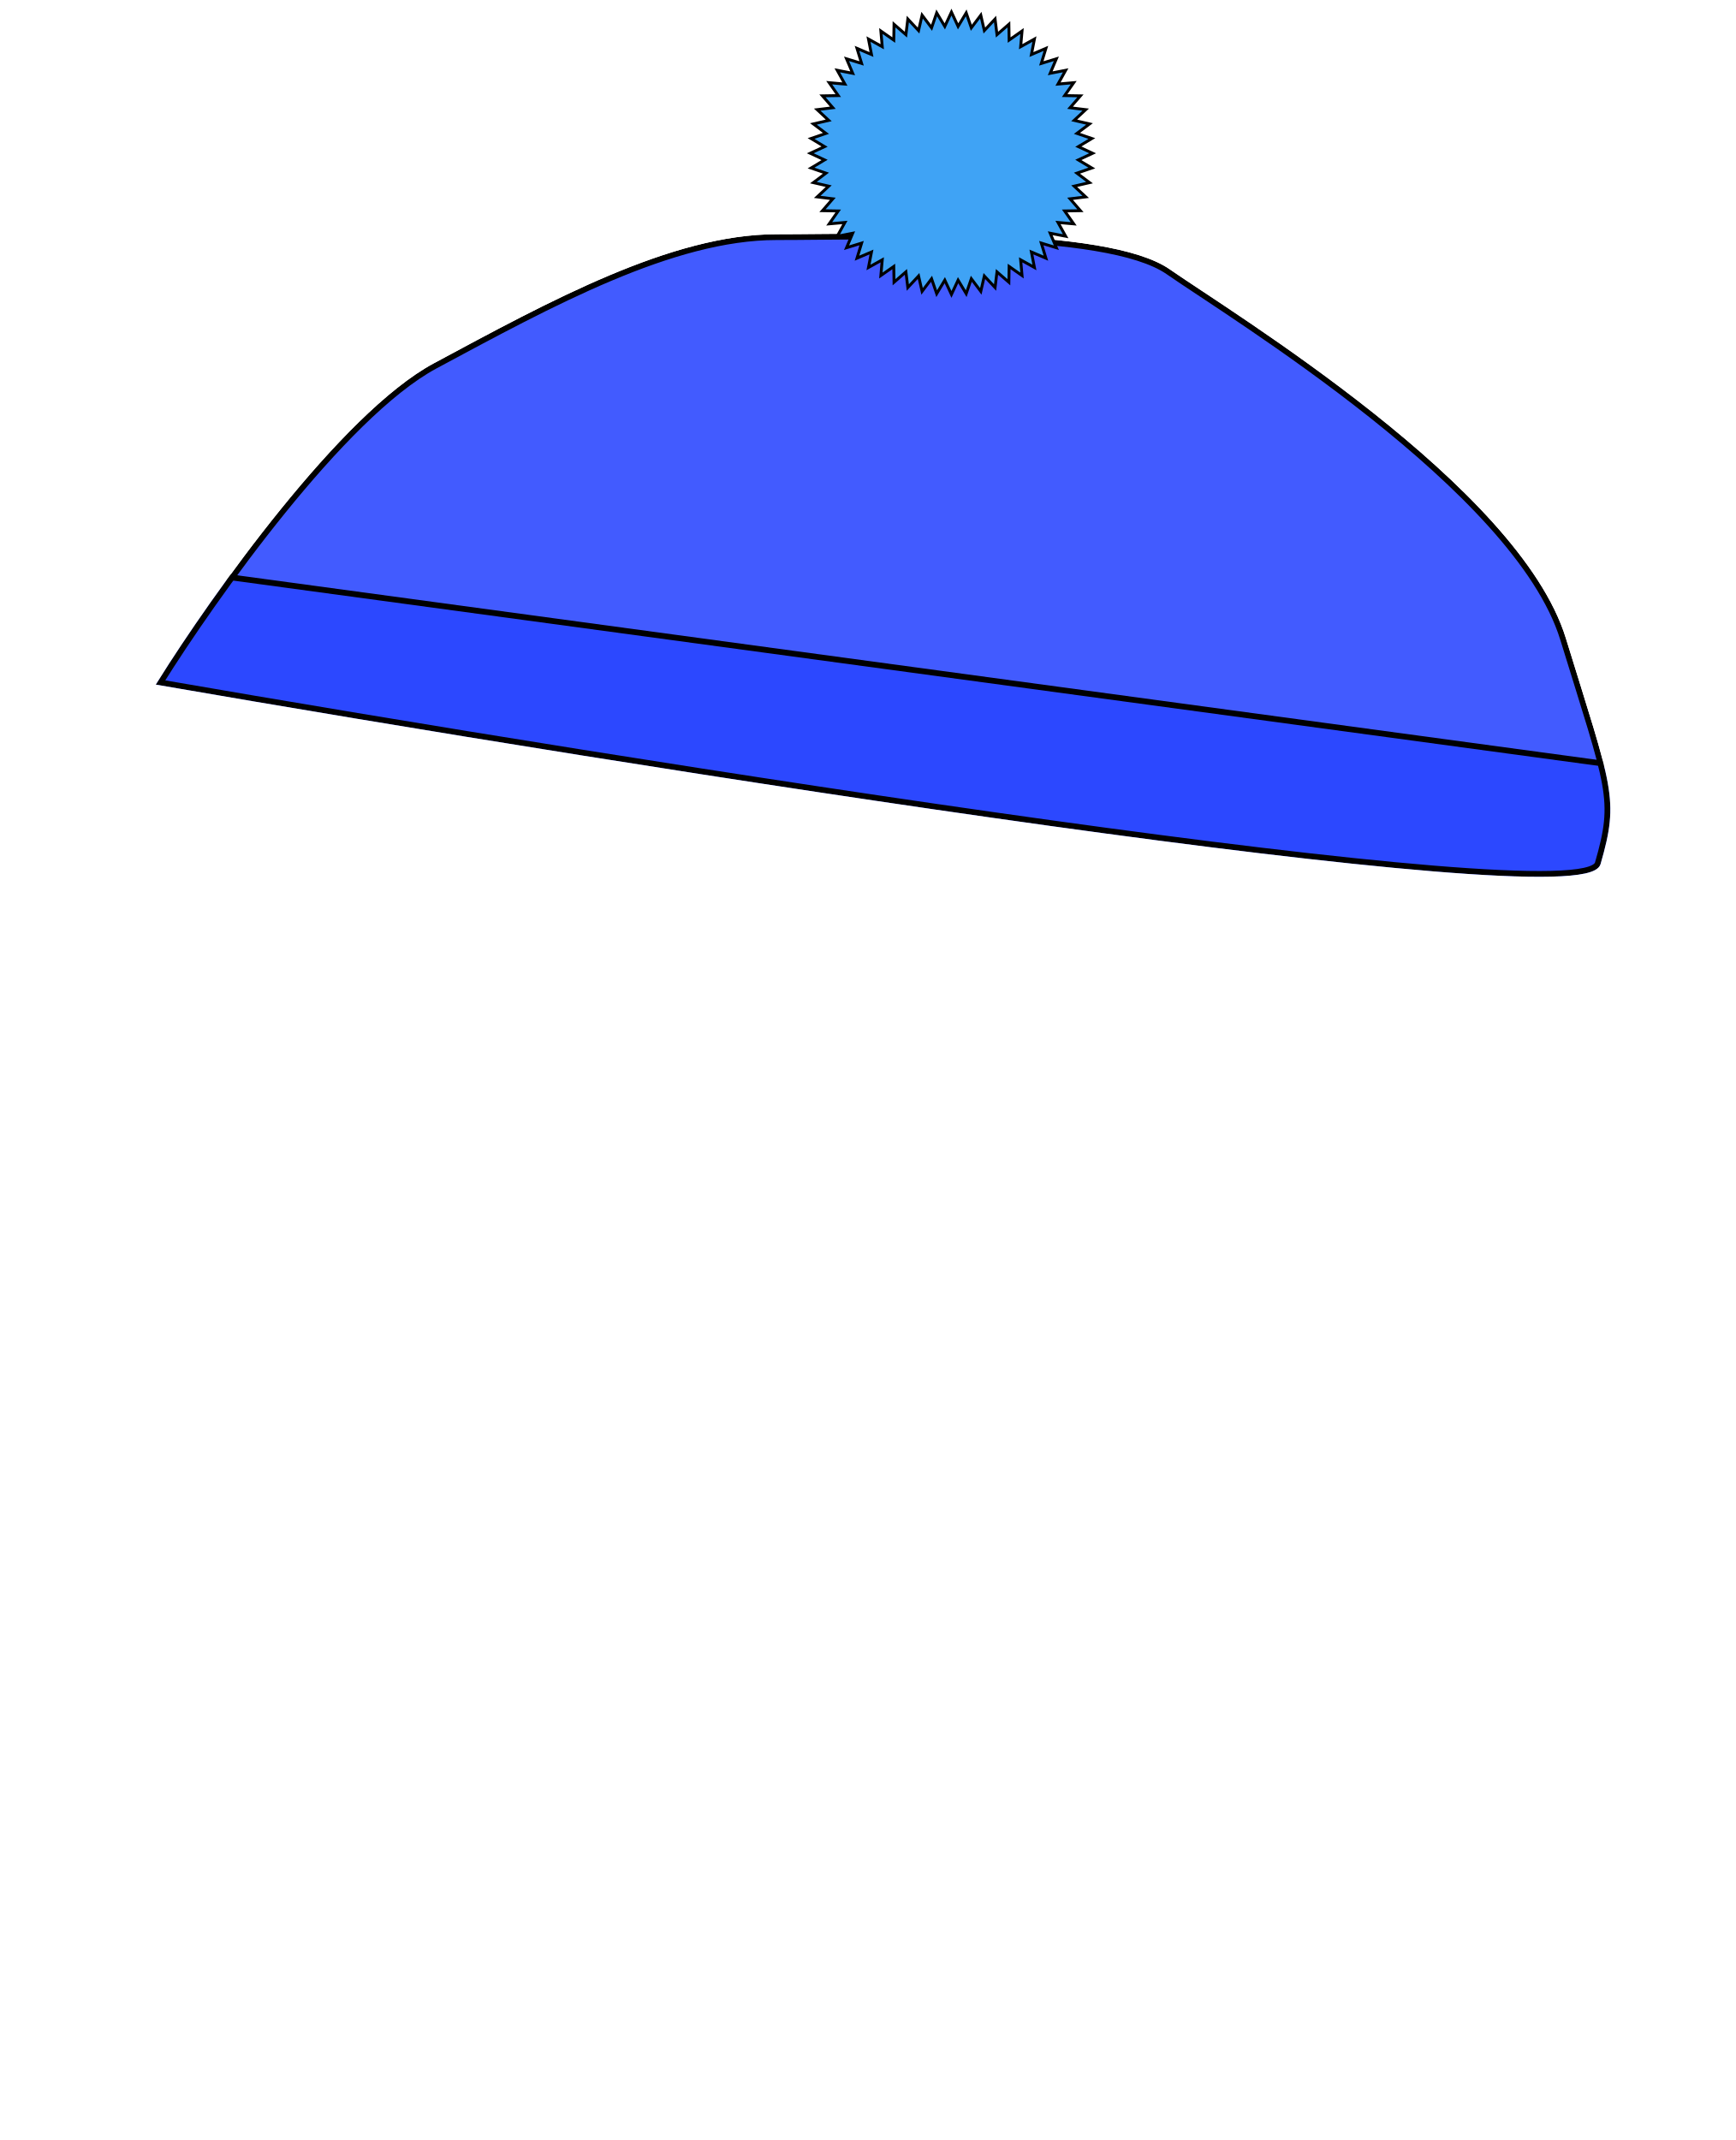
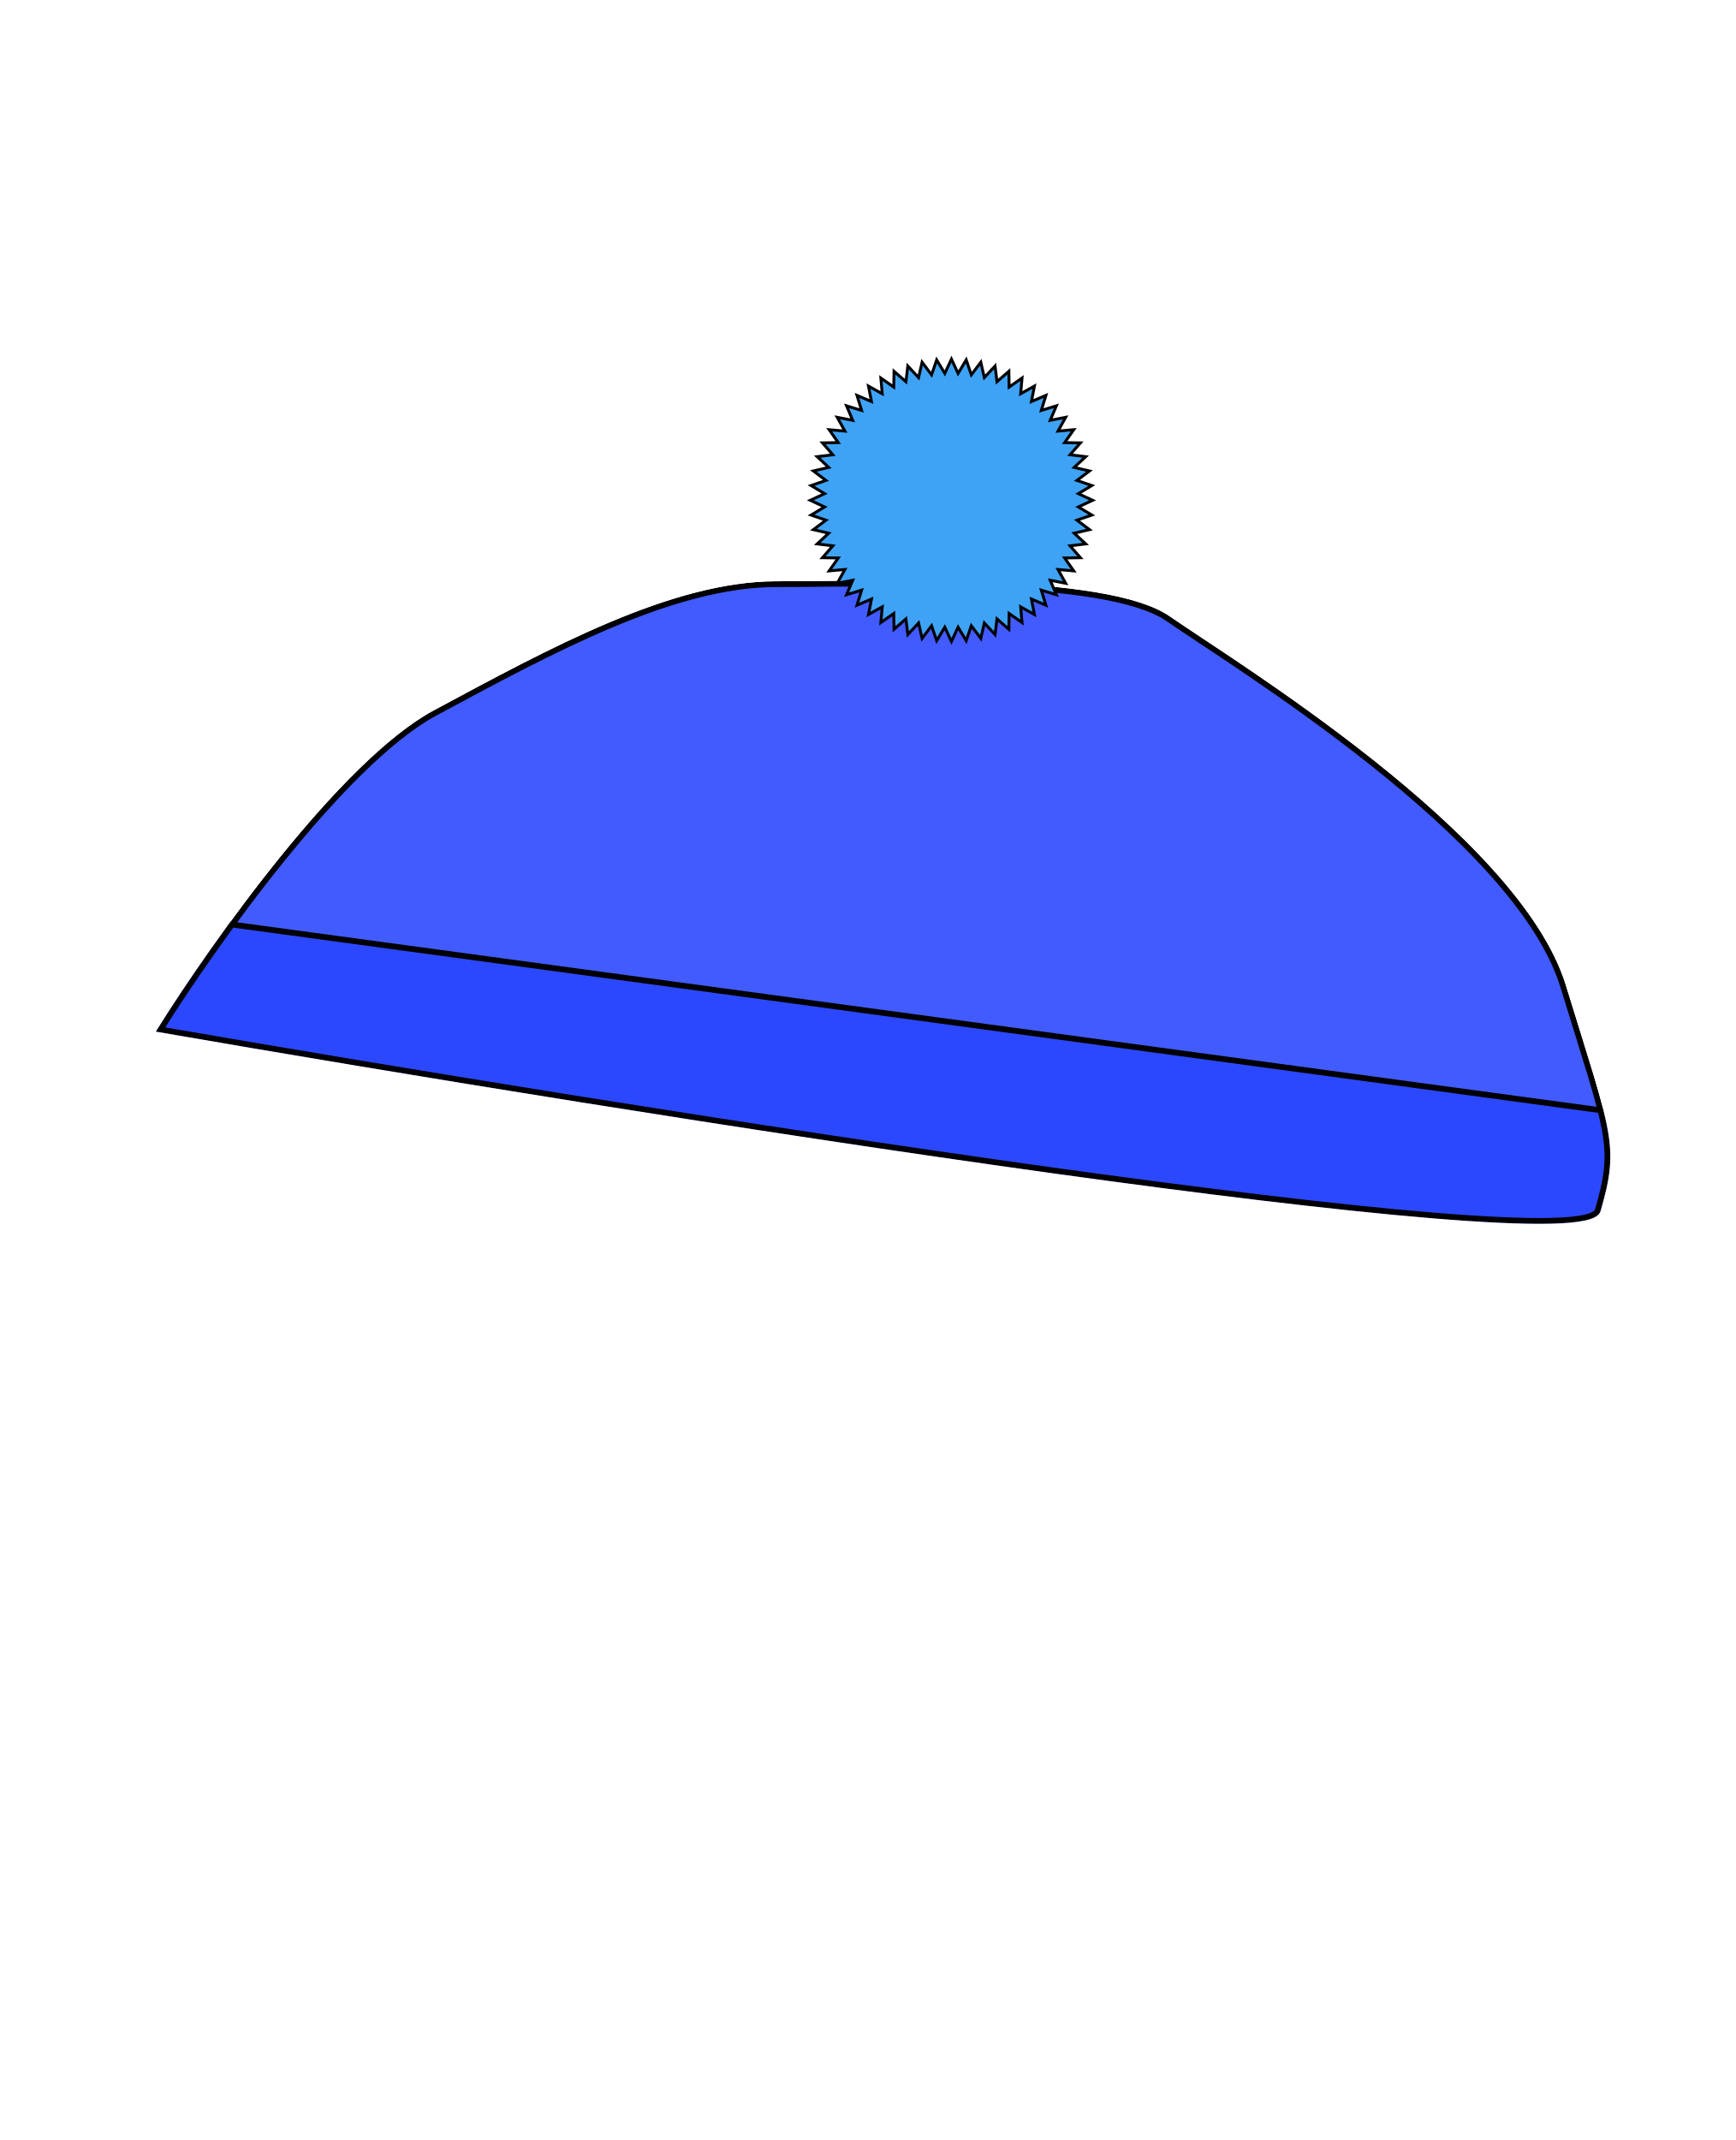
<svg xmlns="http://www.w3.org/2000/svg" width="600" height="740" viewBox="0 0 600 740" fill="none">
-   <mask id="mask0_37_267" style="mask-type:alpha" maskUnits="userSpaceOnUse" x="53" y="80" width="504" height="224">
-     <path d="M150.5 126.5C118.5 143.7 73.833 206.667 55.5 236C219 264.333 547.3 316.5 552.5 298.5C559 276 556.5 273 540.5 221C524.5 169 425.5 109 404 94C382.5 79 304.5 82 268.5 82C232.5 82 190.5 105 150.5 126.5Z" fill="#D9D9D9" stroke="black" stroke-width="2" />
+   <mask id="mask0_37_267" style="mask-type:alpha" maskUnits="userSpaceOnUse" x="53" y="200" width="504" height="224">
+     <path d="M150.5 246.5C118.5 263.7 73.833 326.667 55.5 356C219 384.333 547.3 436.5 552.5 418.5C559 396 556.5 393 540.5 341C524.5 289 425.5 229 404 214C382.5 199 304.5 202 268.5 202C232.5 202 190.5 225 150.5 246.5Z" fill="#D9D9D9" stroke="black" stroke-width="2" />
  </mask>
  <g mask="url(#mask0_37_267)">
-     <path d="M150.5 126.5C118.5 143.7 73.833 206.667 55.5 236C219 264.333 547.3 316.5 552.5 298.5C559 276 556.5 273 540.5 221C524.5 169 425.5 109 404 94C382.5 79 304.5 82 268.5 82C232.5 82 190.5 105 150.5 126.5Z" fill="#425BFF" />
-     <rect x="31.783" y="193.125" width="547.455" height="109" transform="rotate(7.72828 31.7832 193.125)" fill="#2C48FF" stroke="black" stroke-width="2" />
-     <path d="M150.5 126.5C118.5 143.7 73.833 206.667 55.5 236C219 264.333 547.3 316.5 552.5 298.5C559 276 556.5 273 540.5 221C524.5 169 425.5 109 404 94C382.5 79 304.5 82 268.5 82C232.5 82 190.5 105 150.5 126.5Z" stroke="black" stroke-width="2" />
+     <path d="M150.5 246.5C118.5 263.7 73.833 326.667 55.5 356C219 384.333 547.3 436.5 552.5 418.5C559 396 556.5 393 540.5 341C524.5 289 425.5 229 404 214C382.5 199 304.5 202 268.5 202C232.5 202 190.5 225 150.5 246.5Z" fill="#425BFF" />
+     <rect x="31.783" y="313.125" width="547.455" height="109" transform="rotate(7.72828 31.7832 313.125)" fill="#2C48FF" stroke="black" stroke-width="2" />
+     <path d="M150.5 246.5C118.5 263.7 73.833 326.667 55.5 356C219 384.333 547.3 436.5 552.5 418.5C559 396 556.5 393 540.5 341C524.5 289 425.5 229 404 214C382.5 199 304.5 202 268.5 202C232.5 202 190.5 225 150.5 246.5Z" stroke="black" stroke-width="2" />
  </g>
-   <path d="M330.901 8.272L331.299 9.127L331.784 8.318L334.103 4.452L335.566 8.717L335.873 9.607L336.439 8.854L339.148 5.252L340.159 9.646L340.371 10.563L341.013 9.874L344.084 6.574L344.63 11.05L344.744 11.984L345.455 11.366L348.854 8.405L348.93 12.913L348.945 13.855L349.717 13.315L353.407 10.725L353.011 15.216L352.928 16.154L353.752 15.697L357.692 13.508L356.829 17.933L356.648 18.857L357.516 18.488L361.663 16.723L360.342 21.033L360.065 21.935L360.967 21.658L365.276 20.336L363.512 24.484L363.143 25.352L364.067 25.171L368.491 24.307L366.303 28.248L365.846 29.072L366.784 28.989L371.274 28.592L368.686 32.283L368.145 33.055L369.087 33.07L373.594 33.145L370.634 36.545L370.016 37.256L370.95 37.37L375.425 37.915L372.126 40.987L371.437 41.629L372.354 41.841L376.747 42.851L373.146 45.56L372.393 46.127L373.283 46.434L377.547 47.897L373.682 50.216L372.873 50.701L373.728 51.099L377.814 53L373.728 54.901L372.873 55.299L373.682 55.784L377.547 58.102L373.283 59.566L372.393 59.873L373.146 60.44L376.747 63.148L372.354 64.159L371.437 64.371L372.126 65.013L375.425 68.084L370.95 68.63L370.016 68.744L370.634 69.455L373.594 72.855L369.087 72.93L368.145 72.945L368.686 73.717L371.274 77.407L366.784 77.011L365.846 76.928L366.303 77.752L368.491 81.692L364.067 80.829L363.143 80.648L363.512 81.516L365.276 85.663L360.967 84.342L360.065 84.065L360.342 84.967L361.663 89.276L357.516 87.512L356.648 87.143L356.829 88.067L357.692 92.491L353.752 90.303L352.928 89.846L353.011 90.784L353.407 95.274L349.717 92.686L348.945 92.144L348.93 93.087L348.854 97.594L345.455 94.634L344.744 94.016L344.63 94.95L344.084 99.425L341.013 96.126L340.371 95.436L340.159 96.355L339.148 100.747L336.439 97.145L335.873 96.393L335.566 97.283L334.103 101.547L331.784 97.682L331.299 96.873L330.901 97.728L329 101.814L327.099 97.728L326.701 96.873L326.216 97.682L323.896 101.547L322.434 97.283L322.127 96.393L321.561 97.145L318.851 100.747L317.841 96.355L317.629 95.436L316.987 96.126L313.915 99.425L313.37 94.95L313.256 94.016L312.545 94.634L309.145 97.594L309.07 93.087L309.055 92.144L308.283 92.686L304.592 95.274L304.989 90.784L305.072 89.846L304.248 90.303L300.307 92.491L301.171 88.067L301.352 87.143L300.484 87.512L296.336 89.276L297.658 84.967L297.935 84.065L297.033 84.342L292.723 85.663L294.488 81.516L294.857 80.648L293.933 80.829L289.508 81.692L291.697 77.752L292.154 76.928L291.216 77.011L286.725 77.407L289.314 73.717L289.855 72.945L288.913 72.93L284.405 72.855L287.366 69.455L287.984 68.744L287.05 68.63L282.574 68.084L285.874 65.013L286.563 64.371L285.646 64.159L281.252 63.148L284.854 60.44L285.607 59.873L284.717 59.566L280.452 58.102L284.318 55.784L285.127 55.299L284.272 54.901L280.185 53L284.272 51.099L285.127 50.701L284.318 50.216L280.452 47.897L284.717 46.434L285.607 46.127L284.854 45.56L281.252 42.851L285.646 41.841L286.563 41.629L285.874 40.987L282.574 37.915L287.05 37.37L287.984 37.256L287.366 36.545L284.405 33.145L288.913 33.07L289.855 33.055L289.314 32.283L286.725 28.592L291.216 28.989L292.154 29.072L291.697 28.248L289.508 24.307L293.933 25.171L294.857 25.352L294.488 24.484L292.723 20.336L297.033 21.658L297.935 21.935L297.658 21.033L296.336 16.723L300.484 18.488L301.352 18.857L301.171 17.933L300.307 13.508L304.248 15.697L305.072 16.154L304.989 15.216L304.592 10.725L308.283 13.315L309.055 13.855L309.07 12.913L309.145 8.405L312.545 11.366L313.256 11.984L313.37 11.05L313.915 6.574L316.987 9.874L317.629 10.563L317.841 9.646L318.851 5.252L321.561 8.854L322.127 9.607L322.434 8.717L323.896 4.452L326.216 8.318L326.701 9.127L327.099 8.272L329 4.185L330.901 8.272Z" fill="#3FA3F5" stroke="black" />
+   <path d="M330.901 128.272L331.299 129.127L331.784 128.318L334.103 124.452L335.566 128.717L335.873 129.607L336.439 128.854L339.148 125.252L340.159 129.646L340.371 130.563L341.013 129.874L344.084 126.574L344.63 131.05L344.744 131.984L345.455 131.366L348.854 128.405L348.93 132.913L348.945 133.855L349.717 133.314L353.407 130.725L353.011 135.216L352.928 136.154L353.752 135.697L357.692 133.508L356.829 137.933L356.648 138.857L357.516 138.488L361.663 136.723L360.342 141.033L360.065 141.935L360.967 141.658L365.276 140.336L363.512 144.484L363.143 145.352L364.067 145.171L368.491 144.307L366.303 148.248L365.846 149.072L366.784 148.989L371.274 148.592L368.686 152.283L368.145 153.055L369.087 153.07L373.594 153.145L370.634 156.545L370.016 157.256L370.95 157.37L375.425 157.915L372.126 160.987L371.437 161.629L372.354 161.841L376.747 162.851L373.146 165.561L372.393 166.127L373.283 166.434L377.547 167.896L373.682 170.216L372.873 170.701L373.728 171.099L377.814 173L373.728 174.901L372.873 175.299L373.682 175.784L377.547 178.103L373.283 179.566L372.393 179.873L373.146 180.439L376.747 183.148L372.354 184.159L371.437 184.371L372.126 185.013L375.425 188.084L370.95 188.63L370.016 188.744L370.634 189.455L373.594 192.854L369.087 192.93L368.145 192.945L368.686 193.717L371.274 197.407L366.784 197.011L365.846 196.928L366.303 197.752L368.491 201.692L364.067 200.829L363.143 200.648L363.512 201.516L365.276 205.663L360.967 204.342L360.065 204.065L360.342 204.967L361.663 209.276L357.516 207.512L356.648 207.143L356.829 208.067L357.692 212.491L353.752 210.303L352.928 209.846L353.011 210.784L353.407 215.274L349.717 212.686L348.945 212.145L348.93 213.087L348.854 217.594L345.455 214.634L344.744 214.016L344.63 214.95L344.084 219.425L341.013 216.126L340.371 215.437L340.159 216.354L339.148 220.747L336.439 217.146L335.873 216.393L335.566 217.283L334.103 221.547L331.784 217.682L331.299 216.873L330.901 217.728L329 221.814L327.099 217.728L326.701 216.873L326.216 217.682L323.896 221.547L322.434 217.283L322.127 216.393L321.561 217.146L318.851 220.747L317.841 216.354L317.629 215.437L316.987 216.126L313.915 219.425L313.37 214.95L313.256 214.016L312.545 214.634L309.145 217.594L309.07 213.087L309.055 212.145L308.283 212.686L304.592 215.274L304.989 210.784L305.072 209.846L304.248 210.303L300.307 212.491L301.171 208.067L301.352 207.143L300.484 207.512L296.336 209.276L297.658 204.967L297.935 204.065L297.033 204.342L292.723 205.663L294.488 201.516L294.857 200.648L293.933 200.829L289.508 201.692L291.697 197.752L292.154 196.928L291.216 197.011L286.725 197.407L289.314 193.717L289.855 192.945L288.913 192.93L284.405 192.854L287.366 189.455L287.984 188.744L287.05 188.63L282.574 188.084L285.874 185.013L286.563 184.371L285.646 184.159L281.252 183.148L284.854 180.439L285.607 179.873L284.717 179.566L280.452 178.103L284.318 175.784L285.127 175.299L284.272 174.901L280.185 173L284.272 171.099L285.127 170.701L284.318 170.216L280.452 167.896L284.717 166.434L285.607 166.127L284.854 165.561L281.252 162.851L285.646 161.841L286.563 161.629L285.874 160.987L282.574 157.915L287.05 157.37L287.984 157.256L287.366 156.545L284.405 153.145L288.913 153.07L289.855 153.055L289.314 152.283L286.725 148.592L291.216 148.989L292.154 149.072L291.697 148.248L289.508 144.307L293.933 145.171L294.857 145.352L294.488 144.484L292.723 140.336L297.033 141.658L297.935 141.935L297.658 141.033L296.336 136.723L300.484 138.488L301.352 138.857L301.171 137.933L300.307 133.508L304.248 135.697L305.072 136.154L304.989 135.216L304.592 130.725L308.283 133.314L309.055 133.855L309.07 132.913L309.145 128.405L312.545 131.366L313.256 131.984L313.37 131.05L313.915 126.574L316.987 129.874L317.629 130.563L317.841 129.646L318.851 125.252L321.561 128.854L322.127 129.607L322.434 128.717L323.896 124.452L326.216 128.318L326.701 129.127L327.099 128.272L329 124.185L330.901 128.272Z" fill="#3FA3F5" stroke="black" />
</svg>
